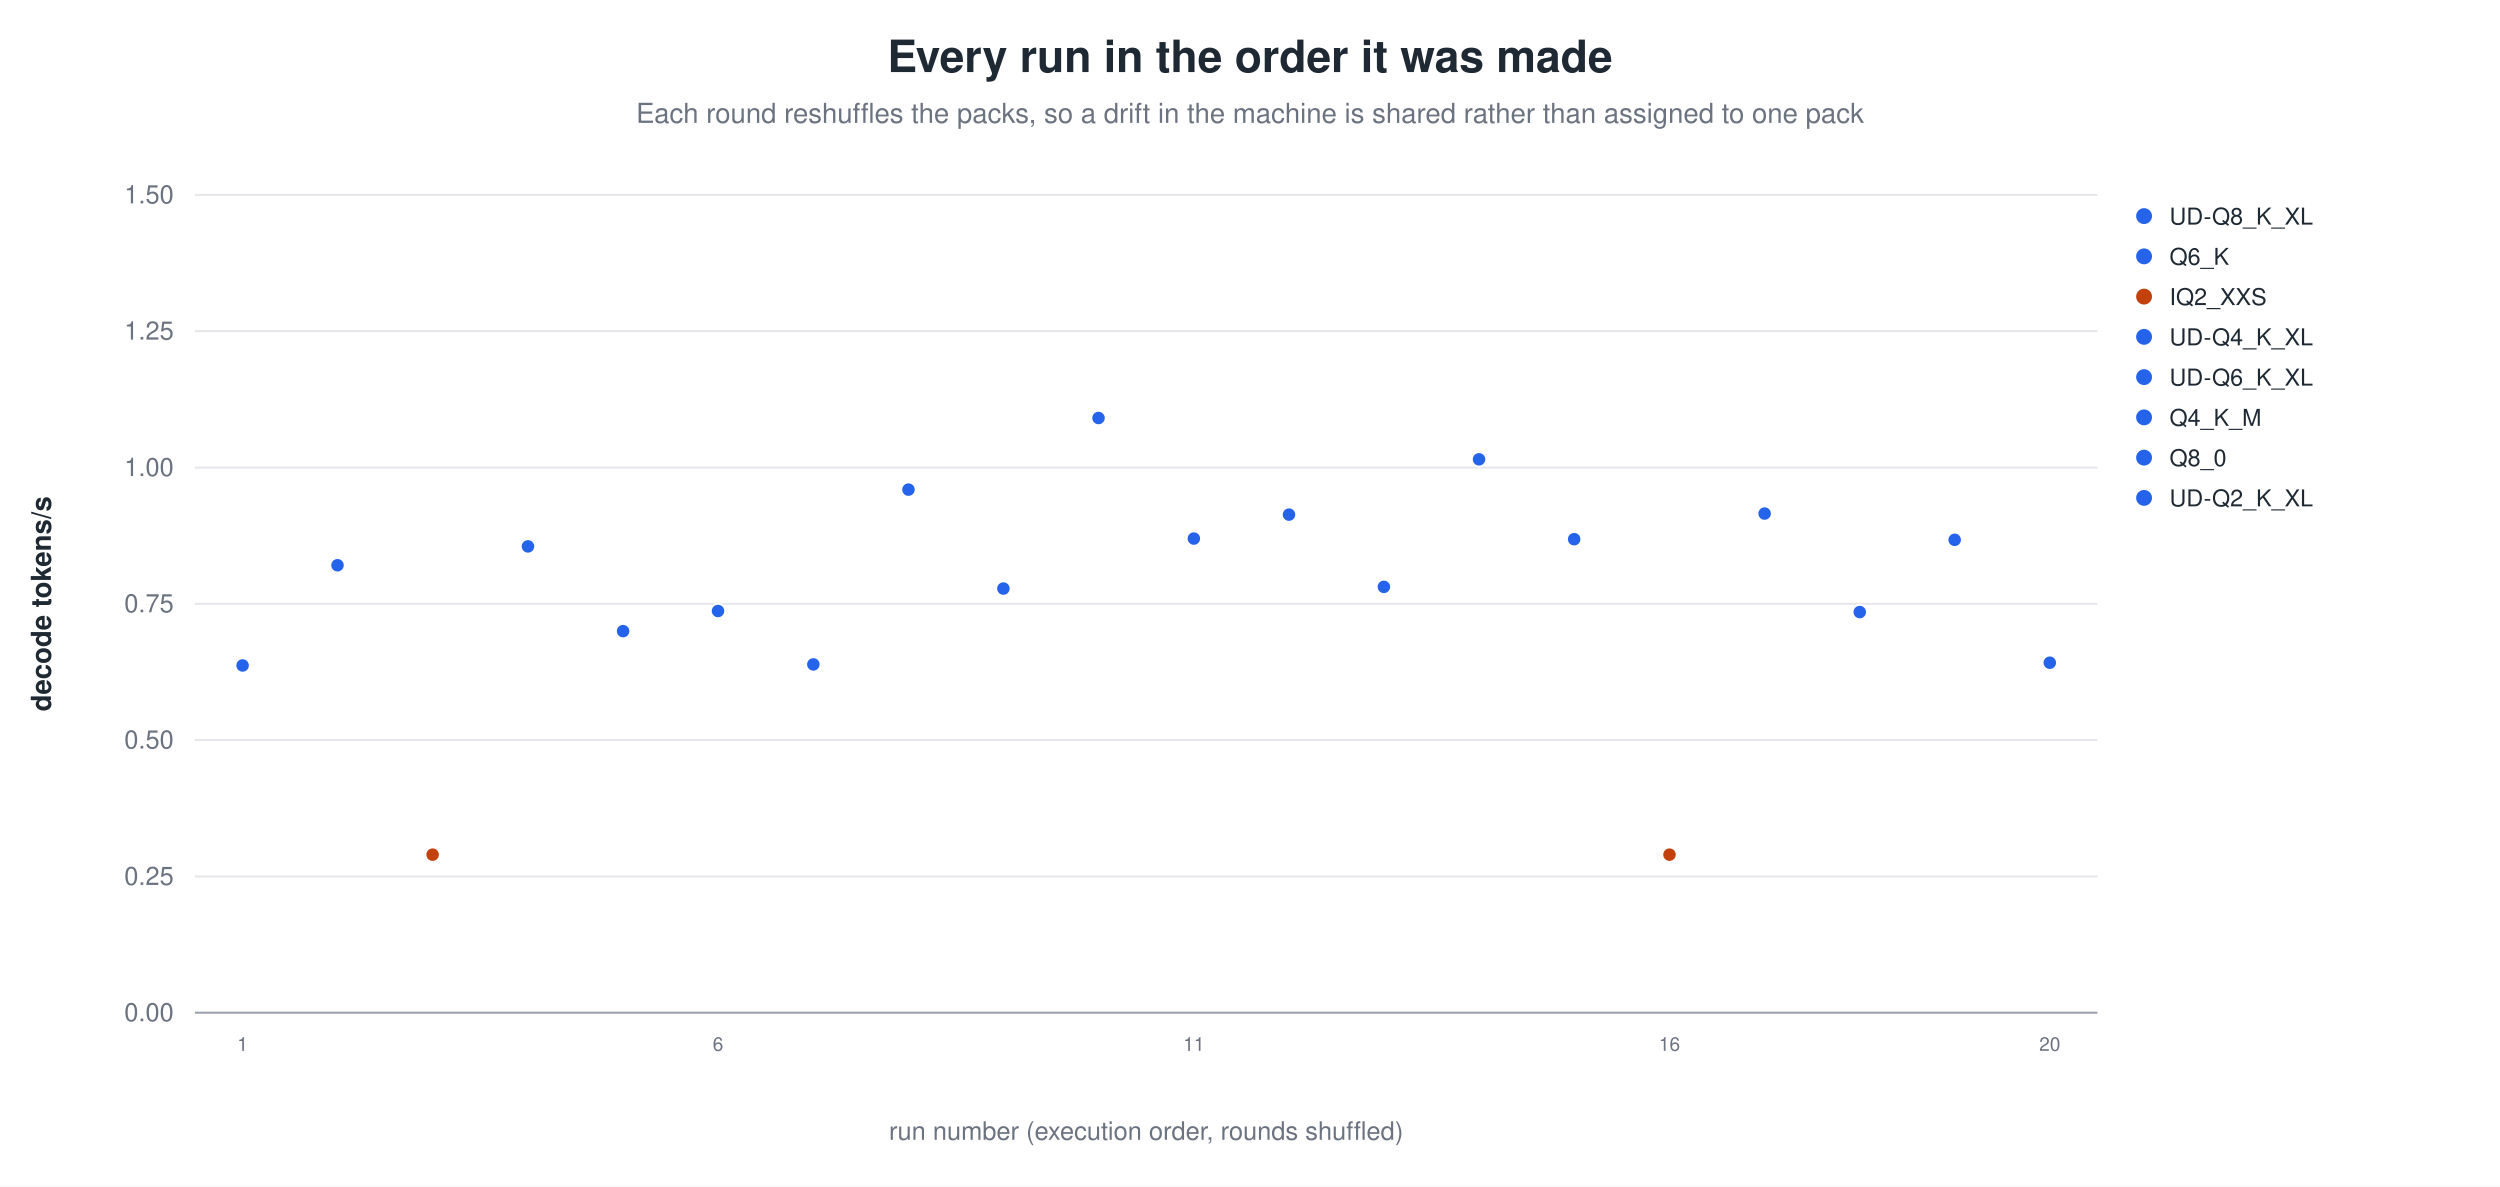
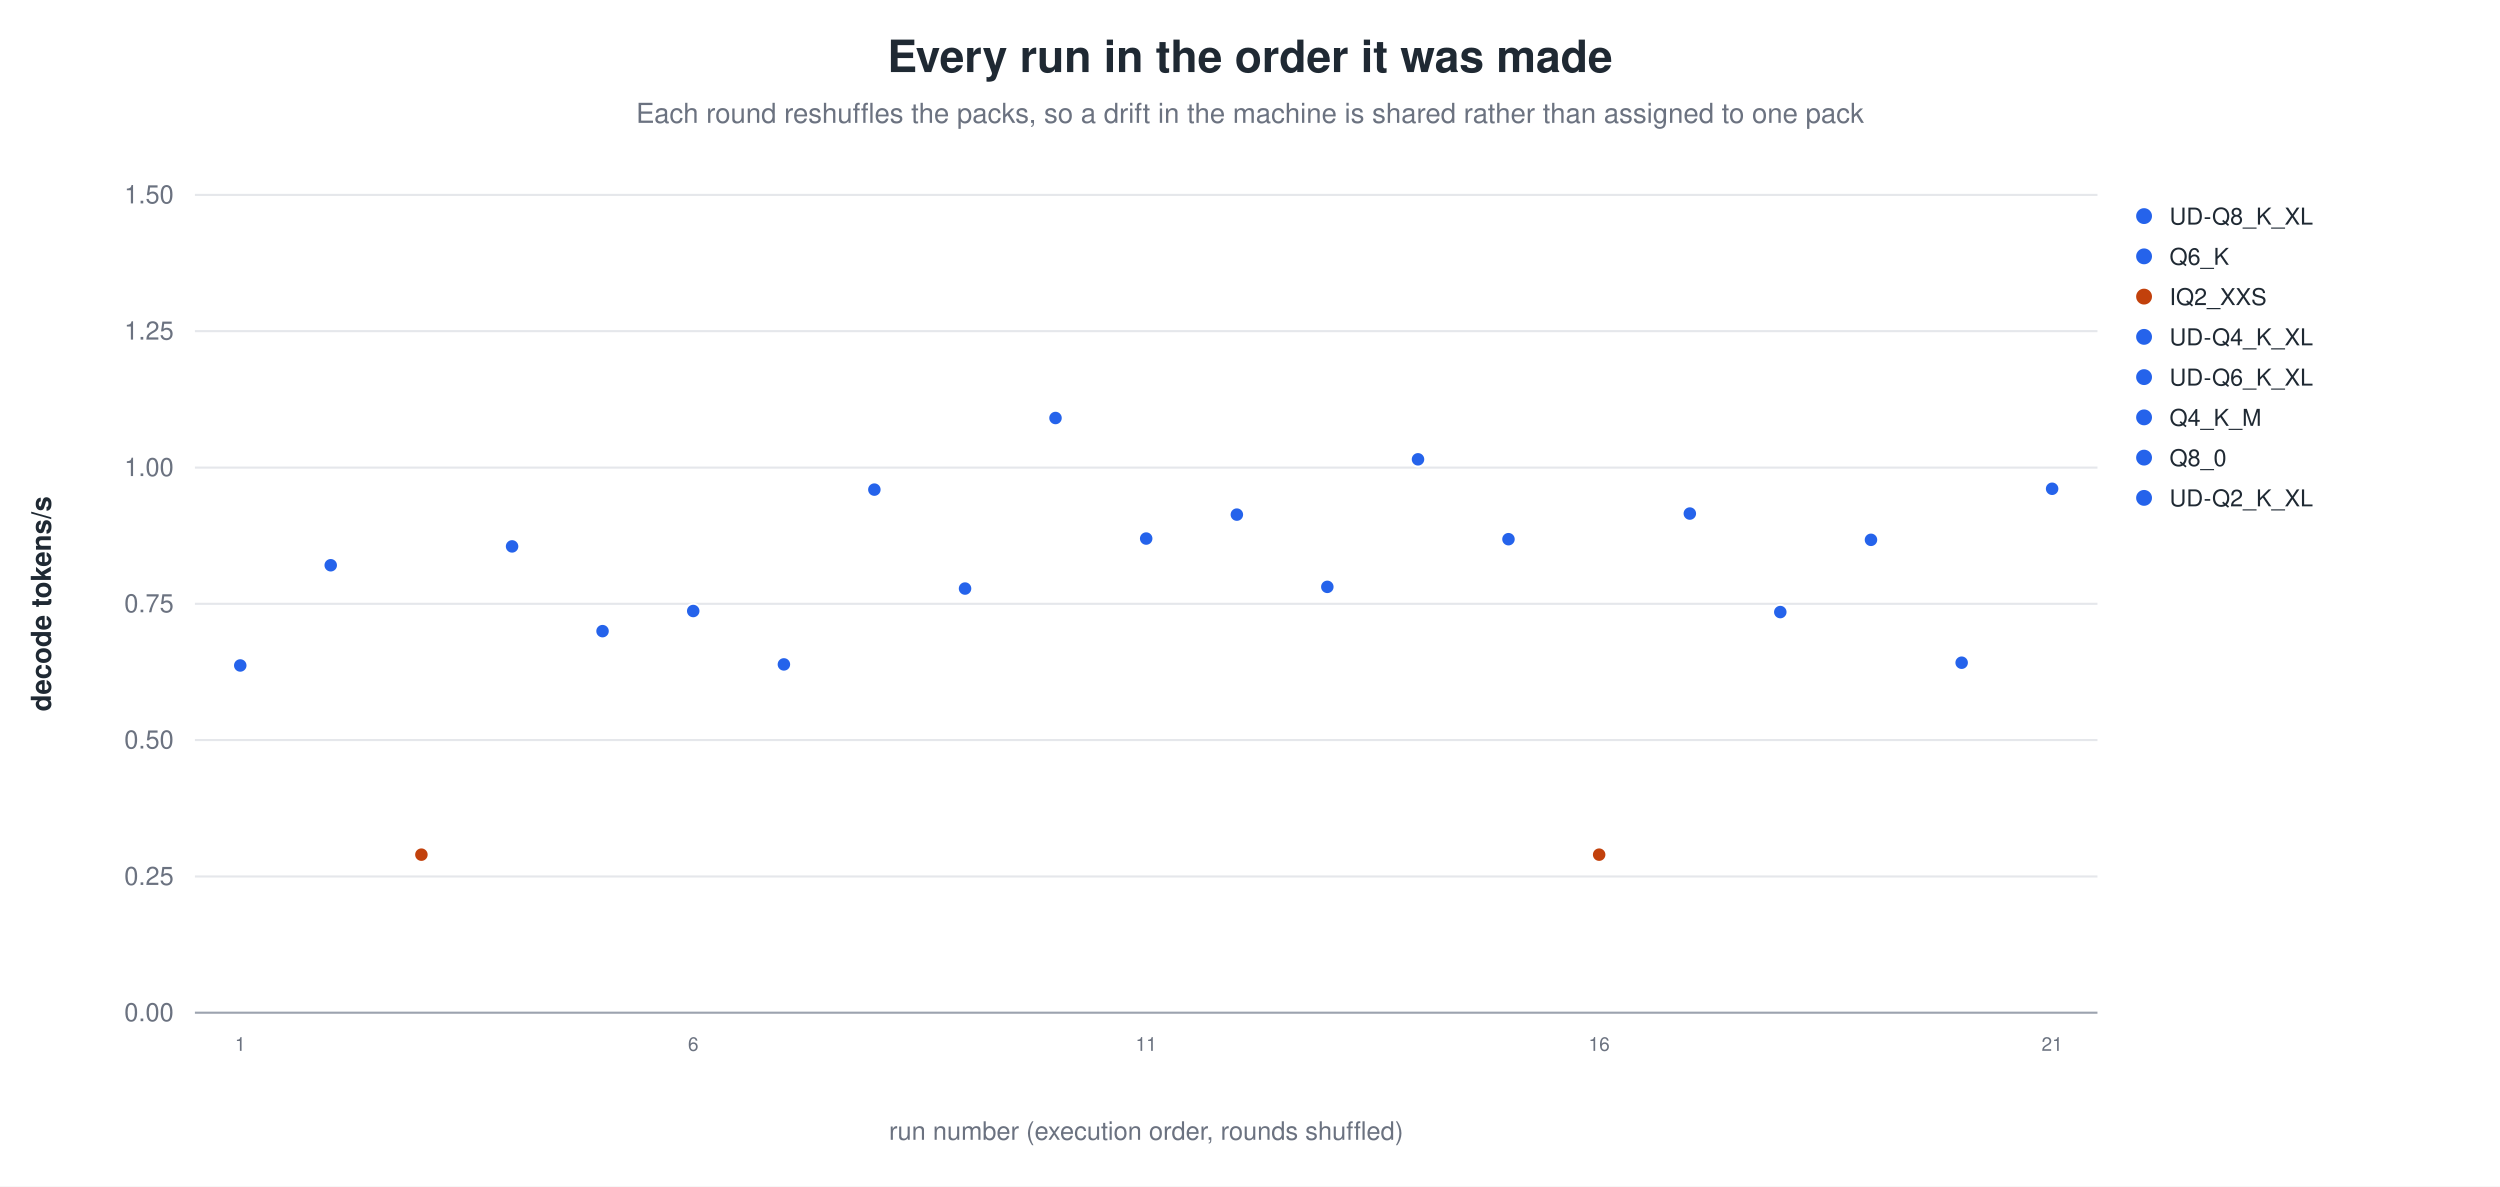
<svg xmlns="http://www.w3.org/2000/svg" width="1180" height="560" viewBox="0 0 1180 560" role="img" aria-label="Every run in the order it was made">
  <rect width="1180" height="560" fill="white" />
  <text x="590.0" y="34" text-anchor="middle" font-family="Helvetica, Arial, sans-serif" font-size="21" font-weight="600" fill="#1f2933">Every run in the order it was made</text>
  <text x="590.0" y="58" text-anchor="middle" font-family="Helvetica, Arial, sans-serif" font-size="13" fill="#6b7280">Each round reshuffles the packs, so a drift in the machine is shared rather than assigned to one pack</text>
  <line x1="92.0" y1="478.0" x2="990.0" y2="478.0" stroke="#9ca3af" stroke-width="1.0" />
  <text x="82.0" y="482.0" text-anchor="end" font-family="Helvetica, Arial, sans-serif" font-size="12" fill="#6b7280" font-weight="400">0.00</text>
  <line x1="92.0" y1="413.7" x2="990.0" y2="413.7" stroke="#e5e7eb" stroke-width="1.0" />
  <text x="82.0" y="417.7" text-anchor="end" font-family="Helvetica, Arial, sans-serif" font-size="12" fill="#6b7280" font-weight="400">0.25</text>
  <line x1="92.0" y1="349.3" x2="990.0" y2="349.3" stroke="#e5e7eb" stroke-width="1.0" />
  <text x="82.0" y="353.3" text-anchor="end" font-family="Helvetica, Arial, sans-serif" font-size="12" fill="#6b7280" font-weight="400">0.50</text>
  <line x1="92.0" y1="285.0" x2="990.0" y2="285.0" stroke="#e5e7eb" stroke-width="1.0" />
  <text x="82.0" y="289.0" text-anchor="end" font-family="Helvetica, Arial, sans-serif" font-size="12" fill="#6b7280" font-weight="400">0.75</text>
  <line x1="92.0" y1="220.7" x2="990.0" y2="220.7" stroke="#e5e7eb" stroke-width="1.0" />
  <text x="82.0" y="224.7" text-anchor="end" font-family="Helvetica, Arial, sans-serif" font-size="12" fill="#6b7280" font-weight="400">1.00</text>
  <line x1="92.0" y1="156.3" x2="990.0" y2="156.3" stroke="#e5e7eb" stroke-width="1.0" />
  <text x="82.0" y="160.3" text-anchor="end" font-family="Helvetica, Arial, sans-serif" font-size="12" fill="#6b7280" font-weight="400">1.25</text>
  <line x1="92.0" y1="92.0" x2="990.0" y2="92.0" stroke="#e5e7eb" stroke-width="1.0" />
  <text x="82.0" y="96.0" text-anchor="end" font-family="Helvetica, Arial, sans-serif" font-size="12" fill="#6b7280" font-weight="400">1.50</text>
  <text x="24.0" y="285.0" text-anchor="middle" font-family="Helvetica, Arial, sans-serif" font-size="13" fill="#1f2933" font-weight="600" transform="rotate(-90.0 24.0 285.0)">decode tokens/s</text>
-   <circle cx="114.5" cy="314.1" r="3.4" fill="#2563eb" stroke="white" stroke-width="0.9" opacity="1.00" />
-   <text x="114.5" y="496.0" text-anchor="middle" font-family="Helvetica, Arial, sans-serif" font-size="9" fill="#6b7280" font-weight="400">1</text>
-   <circle cx="159.3" cy="266.8" r="3.4" fill="#2563eb" stroke="white" stroke-width="0.9" opacity="1.00" />
-   <circle cx="204.2" cy="403.4" r="3.4" fill="#c2410c" stroke="white" stroke-width="0.9" opacity="1.00" />
-   <circle cx="249.2" cy="257.9" r="3.4" fill="#2563eb" stroke="white" stroke-width="0.9" opacity="1.00" />
-   <circle cx="294.1" cy="297.9" r="3.4" fill="#2563eb" stroke="white" stroke-width="0.9" opacity="1.00" />
-   <circle cx="338.9" cy="288.4" r="3.4" fill="#2563eb" stroke="white" stroke-width="0.9" opacity="1.00" />
-   <text x="338.9" y="496.0" text-anchor="middle" font-family="Helvetica, Arial, sans-serif" font-size="9" fill="#6b7280" font-weight="400">6</text>
-   <circle cx="383.9" cy="313.6" r="3.4" fill="#2563eb" stroke="white" stroke-width="0.9" opacity="1.00" />
-   <circle cx="428.8" cy="231.1" r="3.4" fill="#2563eb" stroke="white" stroke-width="0.9" opacity="1.00" />
-   <circle cx="473.6" cy="277.8" r="3.4" fill="#2563eb" stroke="white" stroke-width="0.9" opacity="1.00" />
-   <circle cx="518.5" cy="197.3" r="3.4" fill="#2563eb" stroke="white" stroke-width="0.9" opacity="1.00" />
-   <circle cx="563.5" cy="254.2" r="3.4" fill="#2563eb" stroke="white" stroke-width="0.9" opacity="1.00" />
-   <text x="563.5" y="496.0" text-anchor="middle" font-family="Helvetica, Arial, sans-serif" font-size="9" fill="#6b7280" font-weight="400">11</text>
-   <circle cx="608.4" cy="242.9" r="3.4" fill="#2563eb" stroke="white" stroke-width="0.9" opacity="1.00" />
-   <circle cx="653.2" cy="277.0" r="3.4" fill="#2563eb" stroke="white" stroke-width="0.9" opacity="1.00" />
-   <circle cx="698.1" cy="216.8" r="3.4" fill="#2563eb" stroke="white" stroke-width="0.9" opacity="1.00" />
-   <circle cx="743.0" cy="254.5" r="3.4" fill="#2563eb" stroke="white" stroke-width="0.9" opacity="1.00" />
-   <circle cx="788.0" cy="403.4" r="3.4" fill="#c2410c" stroke="white" stroke-width="0.9" opacity="1.00" />
-   <text x="788.0" y="496.0" text-anchor="middle" font-family="Helvetica, Arial, sans-serif" font-size="9" fill="#6b7280" font-weight="400">16</text>
-   <circle cx="832.9" cy="242.4" r="3.4" fill="#2563eb" stroke="white" stroke-width="0.9" opacity="1.00" />
-   <circle cx="877.8" cy="288.9" r="3.4" fill="#2563eb" stroke="white" stroke-width="0.9" opacity="1.00" />
-   <circle cx="922.6" cy="254.8" r="3.4" fill="#2563eb" stroke="white" stroke-width="0.9" opacity="1.00" />
-   <circle cx="967.5" cy="312.8" r="3.4" fill="#2563eb" stroke="white" stroke-width="0.9" opacity="1.00" />
-   <text x="967.5" y="496.0" text-anchor="middle" font-family="Helvetica, Arial, sans-serif" font-size="9" fill="#6b7280" font-weight="400">20</text>
+   <circle cx="113.4" cy="314.1" r="3.4" fill="#2563eb" stroke="white" stroke-width="0.9" opacity="1.00" />
+   <text x="113.4" y="496.0" text-anchor="middle" font-family="Helvetica, Arial, sans-serif" font-size="9" fill="#6b7280" font-weight="400">1</text>
+   <circle cx="156.1" cy="266.8" r="3.4" fill="#2563eb" stroke="white" stroke-width="0.9" opacity="1.00" />
+   <circle cx="198.9" cy="403.4" r="3.4" fill="#c2410c" stroke="white" stroke-width="0.9" opacity="1.00" />
+   <circle cx="241.7" cy="257.9" r="3.4" fill="#2563eb" stroke="white" stroke-width="0.9" opacity="1.00" />
+   <circle cx="284.4" cy="297.9" r="3.4" fill="#2563eb" stroke="white" stroke-width="0.9" opacity="1.00" />
+   <circle cx="327.2" cy="288.4" r="3.4" fill="#2563eb" stroke="white" stroke-width="0.9" opacity="1.00" />
+   <text x="327.2" y="496.0" text-anchor="middle" font-family="Helvetica, Arial, sans-serif" font-size="9" fill="#6b7280" font-weight="400">6</text>
+   <circle cx="370.0" cy="313.6" r="3.4" fill="#2563eb" stroke="white" stroke-width="0.9" opacity="1.00" />
+   <circle cx="412.7" cy="231.1" r="3.4" fill="#2563eb" stroke="white" stroke-width="0.9" opacity="1.00" />
+   <circle cx="455.5" cy="277.8" r="3.4" fill="#2563eb" stroke="white" stroke-width="0.9" opacity="1.00" />
+   <circle cx="498.2" cy="197.3" r="3.4" fill="#2563eb" stroke="white" stroke-width="0.9" opacity="1.00" />
+   <circle cx="541.0" cy="254.2" r="3.4" fill="#2563eb" stroke="white" stroke-width="0.9" opacity="1.00" />
+   <text x="541.0" y="496.0" text-anchor="middle" font-family="Helvetica, Arial, sans-serif" font-size="9" fill="#6b7280" font-weight="400">11</text>
+   <circle cx="583.8" cy="242.9" r="3.4" fill="#2563eb" stroke="white" stroke-width="0.9" opacity="1.00" />
+   <circle cx="626.5" cy="277.0" r="3.4" fill="#2563eb" stroke="white" stroke-width="0.9" opacity="1.00" />
+   <circle cx="669.3" cy="216.8" r="3.4" fill="#2563eb" stroke="white" stroke-width="0.9" opacity="1.00" />
+   <circle cx="712.0" cy="254.5" r="3.4" fill="#2563eb" stroke="white" stroke-width="0.9" opacity="1.00" />
+   <circle cx="754.8" cy="403.4" r="3.4" fill="#c2410c" stroke="white" stroke-width="0.9" opacity="1.00" />
+   <text x="754.8" y="496.0" text-anchor="middle" font-family="Helvetica, Arial, sans-serif" font-size="9" fill="#6b7280" font-weight="400">16</text>
+   <circle cx="797.6" cy="242.4" r="3.4" fill="#2563eb" stroke="white" stroke-width="0.9" opacity="1.00" />
+   <circle cx="840.3" cy="288.9" r="3.4" fill="#2563eb" stroke="white" stroke-width="0.9" opacity="1.00" />
+   <circle cx="883.1" cy="254.8" r="3.4" fill="#2563eb" stroke="white" stroke-width="0.9" opacity="1.00" />
+   <circle cx="925.9" cy="312.8" r="3.4" fill="#2563eb" stroke="white" stroke-width="0.9" opacity="1.00" />
+   <circle cx="968.6" cy="230.7" r="3.4" fill="#2563eb" stroke="white" stroke-width="0.9" opacity="1.00" />
+   <text x="968.6" y="496.0" text-anchor="middle" font-family="Helvetica, Arial, sans-serif" font-size="9" fill="#6b7280" font-weight="400">21</text>
  <circle cx="1012.0" cy="102.0" r="4.2" fill="#2563eb" stroke="white" stroke-width="0.9" opacity="1.00" />
  <text x="1024.0" y="106.0" text-anchor="start" font-family="Helvetica, Arial, sans-serif" font-size="11" fill="#1f2933" font-weight="400">UD-Q8_K_XL</text>
  <circle cx="1012.0" cy="121.0" r="4.2" fill="#2563eb" stroke="white" stroke-width="0.9" opacity="1.00" />
  <text x="1024.0" y="125.0" text-anchor="start" font-family="Helvetica, Arial, sans-serif" font-size="11" fill="#1f2933" font-weight="400">Q6_K</text>
  <circle cx="1012.0" cy="140.0" r="4.2" fill="#c2410c" stroke="white" stroke-width="0.9" opacity="1.00" />
  <text x="1024.0" y="144.0" text-anchor="start" font-family="Helvetica, Arial, sans-serif" font-size="11" fill="#1f2933" font-weight="400">IQ2_XXS</text>
  <circle cx="1012.0" cy="159.0" r="4.2" fill="#2563eb" stroke="white" stroke-width="0.9" opacity="1.00" />
  <text x="1024.0" y="163.0" text-anchor="start" font-family="Helvetica, Arial, sans-serif" font-size="11" fill="#1f2933" font-weight="400">UD-Q4_K_XL</text>
  <circle cx="1012.0" cy="178.0" r="4.2" fill="#2563eb" stroke="white" stroke-width="0.9" opacity="1.00" />
  <text x="1024.0" y="182.0" text-anchor="start" font-family="Helvetica, Arial, sans-serif" font-size="11" fill="#1f2933" font-weight="400">UD-Q6_K_XL</text>
  <circle cx="1012.0" cy="197.0" r="4.2" fill="#2563eb" stroke="white" stroke-width="0.9" opacity="1.00" />
  <text x="1024.0" y="201.0" text-anchor="start" font-family="Helvetica, Arial, sans-serif" font-size="11" fill="#1f2933" font-weight="400">Q4_K_M</text>
  <circle cx="1012.0" cy="216.0" r="4.2" fill="#2563eb" stroke="white" stroke-width="0.9" opacity="1.00" />
  <text x="1024.0" y="220.0" text-anchor="start" font-family="Helvetica, Arial, sans-serif" font-size="11" fill="#1f2933" font-weight="400">Q8_0</text>
  <circle cx="1012.0" cy="235.0" r="4.2" fill="#2563eb" stroke="white" stroke-width="0.9" opacity="1.00" />
  <text x="1024.0" y="239.0" text-anchor="start" font-family="Helvetica, Arial, sans-serif" font-size="11" fill="#1f2933" font-weight="400">UD-Q2_K_XL</text>
  <text x="541.0" y="538.0" text-anchor="middle" font-family="Helvetica, Arial, sans-serif" font-size="12" fill="#6b7280" font-weight="400">run number (execution order, rounds shuffled)</text>
</svg>
